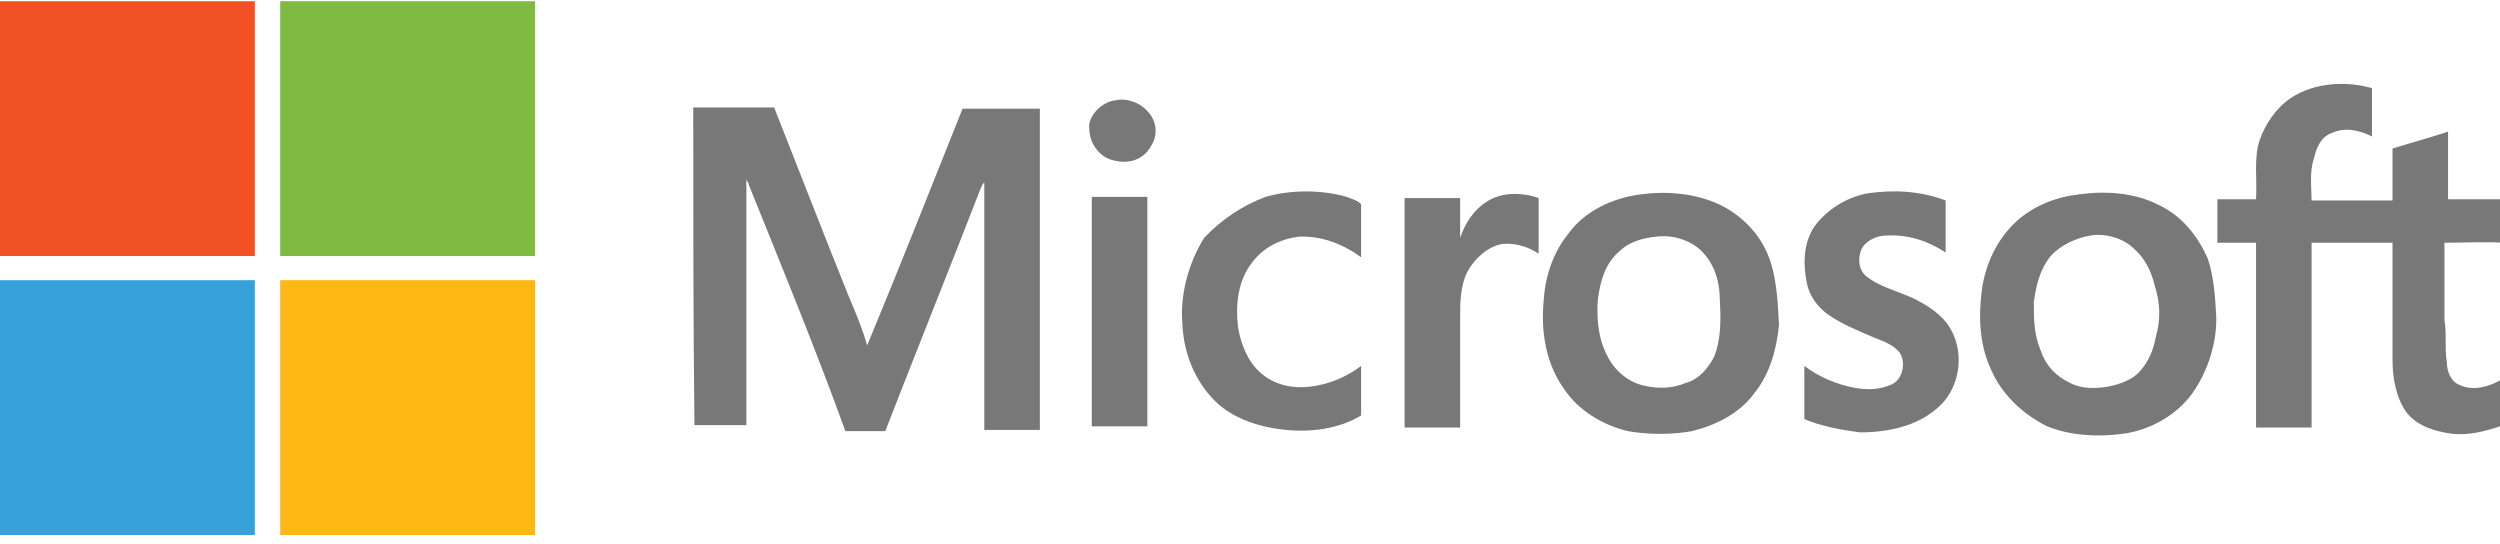
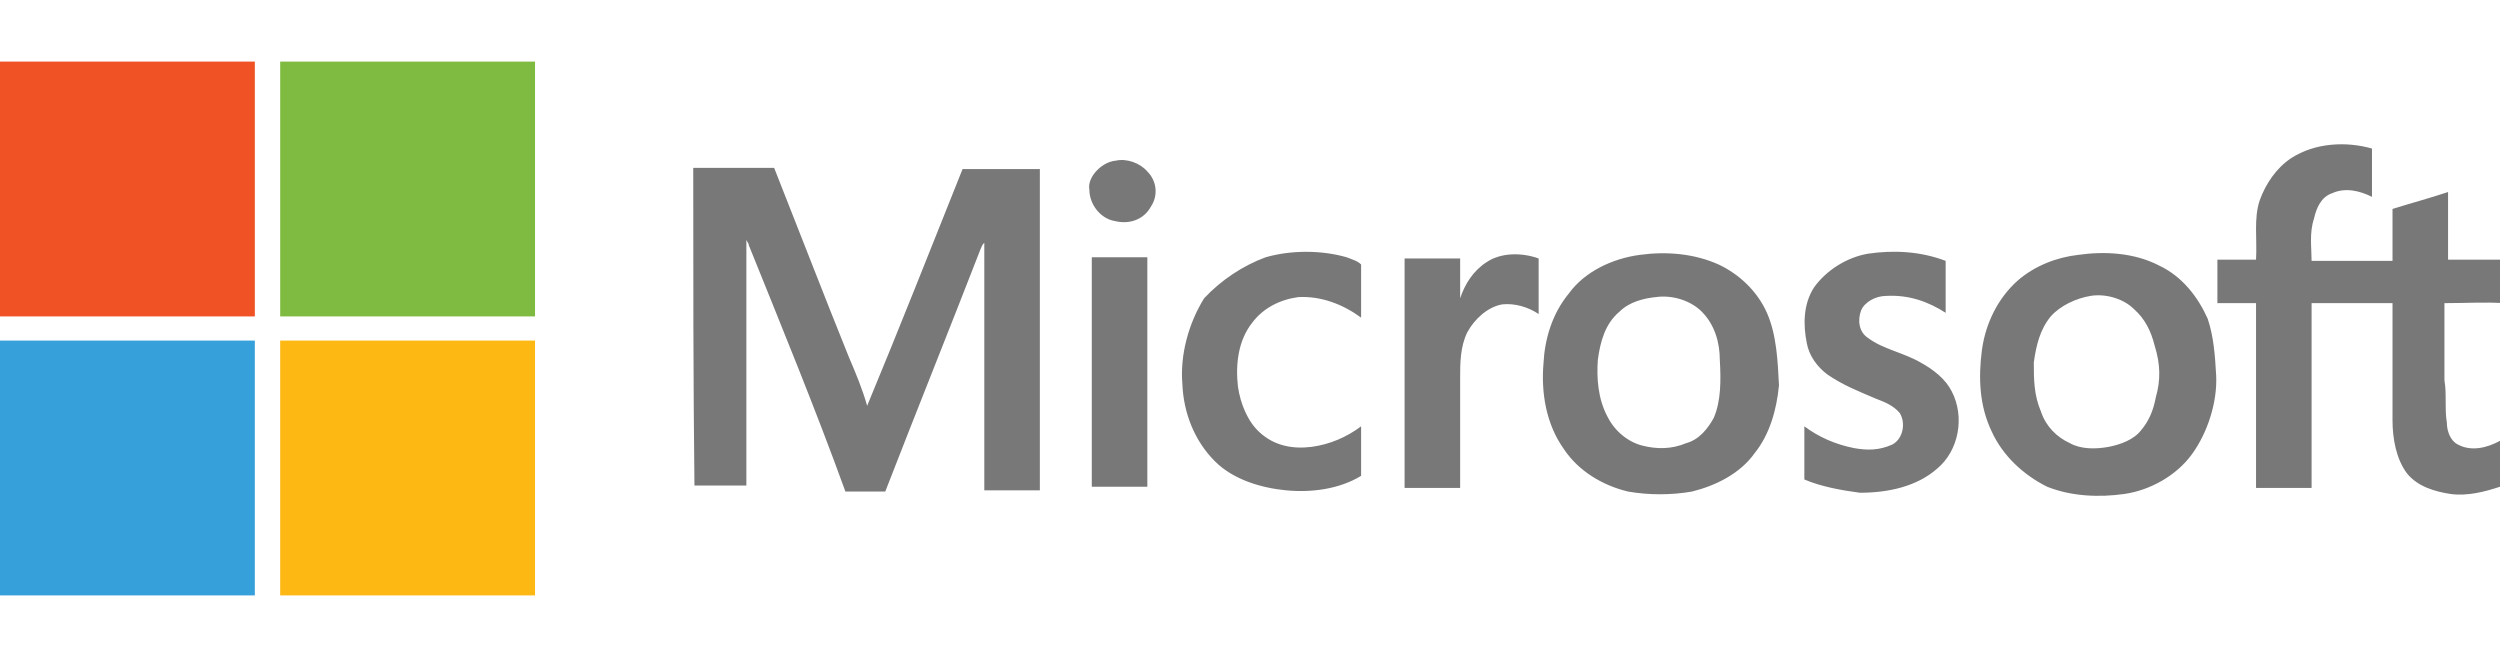
- <svg xmlns="http://www.w3.org/2000/svg" width="207px" height="45px" viewBox="0 0 207 45" version="1.1">
+ <svg xmlns="http://www.w3.org/2000/svg" width="207px" height="55px" viewBox="0 0 207 55" version="1.1">
  <defs />
  <g id="Page-1" stroke="none" stroke-width="1" fill="none" fill-rule="evenodd">
-     <g id="Artboard" transform="translate(0, -5)" fill-rule="nonzero">
+     <g id="Artboard" fill-rule="nonzero">
      <g id="microsoft" transform="translate(0, 5)">
        <polygon id="Shape" fill="#F05225" points="0 0.1 21.1 0.1 21.1 21.2 0 21.2" />
        <polygon id="Shape" fill="#80BB41" points="23.2 0.1 44.3 0.1 44.3 21.2 23.2 21.2" />
        <path d="M92.4,8.3 C93.3,8.1 94.4,8.5 95,9.2 C95.8,10 95.9,11.2 95.3,12.1 C94.7,13.2 93.5,13.6 92.3,13.3 C91.1,13.1 90.2,11.9 90.2,10.7 C90,9.7 91.2,8.4 92.4,8.3 Z M57.4,8.9 L64.1,8.9 C66.2,14.2 68.2,19.4 70.3,24.6 C70.9,26 71.4,27.2 71.8,28.6 C74.5,22.1 77.1,15.5 79.7,9 L86.1,9 L86.1,35.6 L81.5,35.6 L81.5,15.1 C81.3,15.3 81.3,15.4 81.2,15.6 C78.6,22.3 75.9,29 73.3,35.7 L70,35.7 C67.5,28.8 64.7,22 62,15.3 C62,15.1 61.8,15 61.8,14.8 L61.8,35.2 L57.5,35.2 C57.4,26.5 57.4,17.7 57.4,8.9 L57.4,8.9 Z M104.8,16.3 C106.9,15.7 109.4,15.7 111.5,16.3 C112,16.5 112.4,16.6 112.7,16.9 L112.7,21.3 C111.2,20.2 109.4,19.5 107.5,19.6 C106,19.8 104.6,20.5 103.7,21.7 C102.5,23.2 102.3,25.2 102.5,27 C102.7,28.4 103.3,29.9 104.3,30.8 C105.5,31.9 107,32.2 108.6,32 C110.1,31.8 111.5,31.2 112.7,30.3 L112.7,34.4 C110.9,35.5 108.6,35.8 106.5,35.6 C104.4,35.4 102.1,34.7 100.6,33.2 C98.9,31.5 98,29.2 97.9,26.8 C97.7,24.4 98.4,21.8 99.7,19.7 C101.1,18.2 102.9,17 104.8,16.3 L104.8,16.3 Z M154.7,16 C156.8,15.7 159,15.8 161.1,16.6 L161.1,20.9 C159.7,20 158.1,19.4 156.2,19.5 C155.3,19.5 154.4,20 154.1,20.7 C153.8,21.5 153.9,22.5 154.7,23 C155.9,23.9 157.6,24.2 159,25 C160.1,25.6 161.1,26.4 161.6,27.4 C162.7,29.5 162.2,32.3 160.4,33.8 C158.7,35.3 156.3,35.8 154,35.8 C152.5,35.6 150.8,35.3 149.4,34.7 L149.4,30.3 C150.6,31.2 152,31.8 153.5,32.1 C154.6,32.3 155.6,32.3 156.7,31.8 C157.6,31.3 157.8,30 157.3,29.2 C156.8,28.6 156.1,28.3 155.3,28 C153.9,27.4 152.6,26.9 151.3,26 C150.5,25.4 149.8,24.5 149.6,23.4 C149.3,21.9 149.3,20.2 150.2,18.8 C151.2,17.4 152.9,16.3 154.7,16 Z M123.1,16.7 C124.3,15.9 126,15.9 127.4,16.4 L127.4,21 C126.5,20.4 125.4,20.1 124.4,20.2 C123.2,20.4 122.1,21.4 121.5,22.5 C120.9,23.7 120.9,25.1 120.9,26.3 L120.9,35.4 L116.3,35.4 L116.3,16.4 L120.9,16.4 L120.9,19.7 C121.3,18.5 122,17.4 123.1,16.7 L123.1,16.7 Z M90.4,16.3 L95,16.3 L95,35.3 L90.4,35.3 L90.4,16.3 L90.4,16.3 Z M146.3,20.9 C145.5,19.1 144,17.7 142.3,16.9 C140.3,16 138,15.8 135.8,16.1 C133.5,16.4 131.2,17.5 129.9,19.3 C128.5,21 127.9,23.1 127.8,25.1 C127.6,27.5 128,30.1 129.5,32.2 C130.7,34 132.7,35.2 134.8,35.7 C136.5,36 138.4,36 140.1,35.7 C142.1,35.2 144.1,34.2 145.3,32.5 C146.5,31 147.1,29 147.3,26.9 C147.2,24.9 147.1,22.7 146.3,20.9 L146.3,20.9 Z M141.9,29.6 C141.4,30.5 140.7,31.4 139.6,31.7 C138.4,32.2 137.2,32.2 136,31.9 C134.8,31.6 133.7,30.7 133.1,29.5 C132.3,28 132.2,26.3 132.3,24.8 C132.5,23.3 132.9,21.8 134.1,20.8 C134.9,20 136.1,19.7 137.1,19.6 C138.5,19.4 140,19.9 140.9,20.8 C142,21.9 142.4,23.4 142.4,24.8 C142.5,26.5 142.5,28.2 141.9,29.6 Z M182.8,21.4 C182,19.6 180.7,17.9 178.8,17 C176.7,15.9 174.2,15.8 172.1,16.1 C170.3,16.3 168.5,17 167.1,18.2 C165.4,19.7 164.4,21.8 164.1,24 C163.8,26.3 163.9,28.6 164.9,30.7 C165.8,32.7 167.5,34.3 169.5,35.3 C171.5,36.1 173.8,36.2 175.9,35.9 C178,35.6 180.2,34.4 181.5,32.6 C182.8,30.8 183.6,28.3 183.5,26.1 C183.4,24.4 183.3,22.9 182.8,21.4 L182.8,21.4 Z M178.5,27.9 C178.3,29 177.9,29.9 177.3,30.6 C176.7,31.4 175.6,31.8 174.6,32 C173.5,32.2 172.3,32.2 171.4,31.7 C170.3,31.2 169.4,30.3 169,29.1 C168.4,27.7 168.4,26.4 168.4,25 C168.6,23.6 168.9,22.3 169.8,21.2 C170.6,20.3 171.9,19.7 173.1,19.5 C174.3,19.3 175.8,19.7 176.7,20.6 C177.6,21.4 178.1,22.4 178.4,23.6 C178.9,25.2 178.9,26.5 178.5,27.9 L178.5,27.9 Z M207.3,20.1 L207.3,16.5 L202.7,16.5 L202.7,10.9 C201.2,11.4 199.7,11.8 198.1,12.3 L198.1,16.6 L191.4,16.6 C191.4,15.5 191.2,14.3 191.6,13.1 C191.8,12.2 192.2,11.3 193.1,11 C194.2,10.5 195.4,10.8 196.4,11.3 L196.4,7.3 C194.3,6.7 191.7,6.8 189.7,8.1 C188.5,8.9 187.6,10.2 187.1,11.6 C186.6,13.1 186.9,14.8 186.8,16.5 L183.6,16.5 L183.6,20.1 L186.8,20.1 L186.8,35.4 L191.4,35.4 L191.4,20.1 L198.1,20.1 L198.1,29.8 C198.1,31.3 198.4,33 199.3,34.2 C200.2,35.3 201.6,35.7 202.9,35.9 C204.3,36.1 205.8,35.7 207,35.3 L207,31.5 C205.9,32.1 204.6,32.4 203.5,31.8 C202.9,31.5 202.6,30.7 202.6,30 C202.4,28.8 202.6,27.6 202.4,26.5 L202.4,20.1 C204.2,20.1 205.7,20 207.3,20.1 L207.3,20.1 Z" id="Shape" fill="#787878" />
        <polygon id="Shape" fill="#35A0DA" points="0 23.2 21.1 23.2 21.1 44.3 0 44.3" />
        <polygon id="Shape" fill="#FDB813" points="23.2 23.2 44.3 23.2 44.3 44.3 23.2 44.3" />
      </g>
    </g>
  </g>
</svg>
